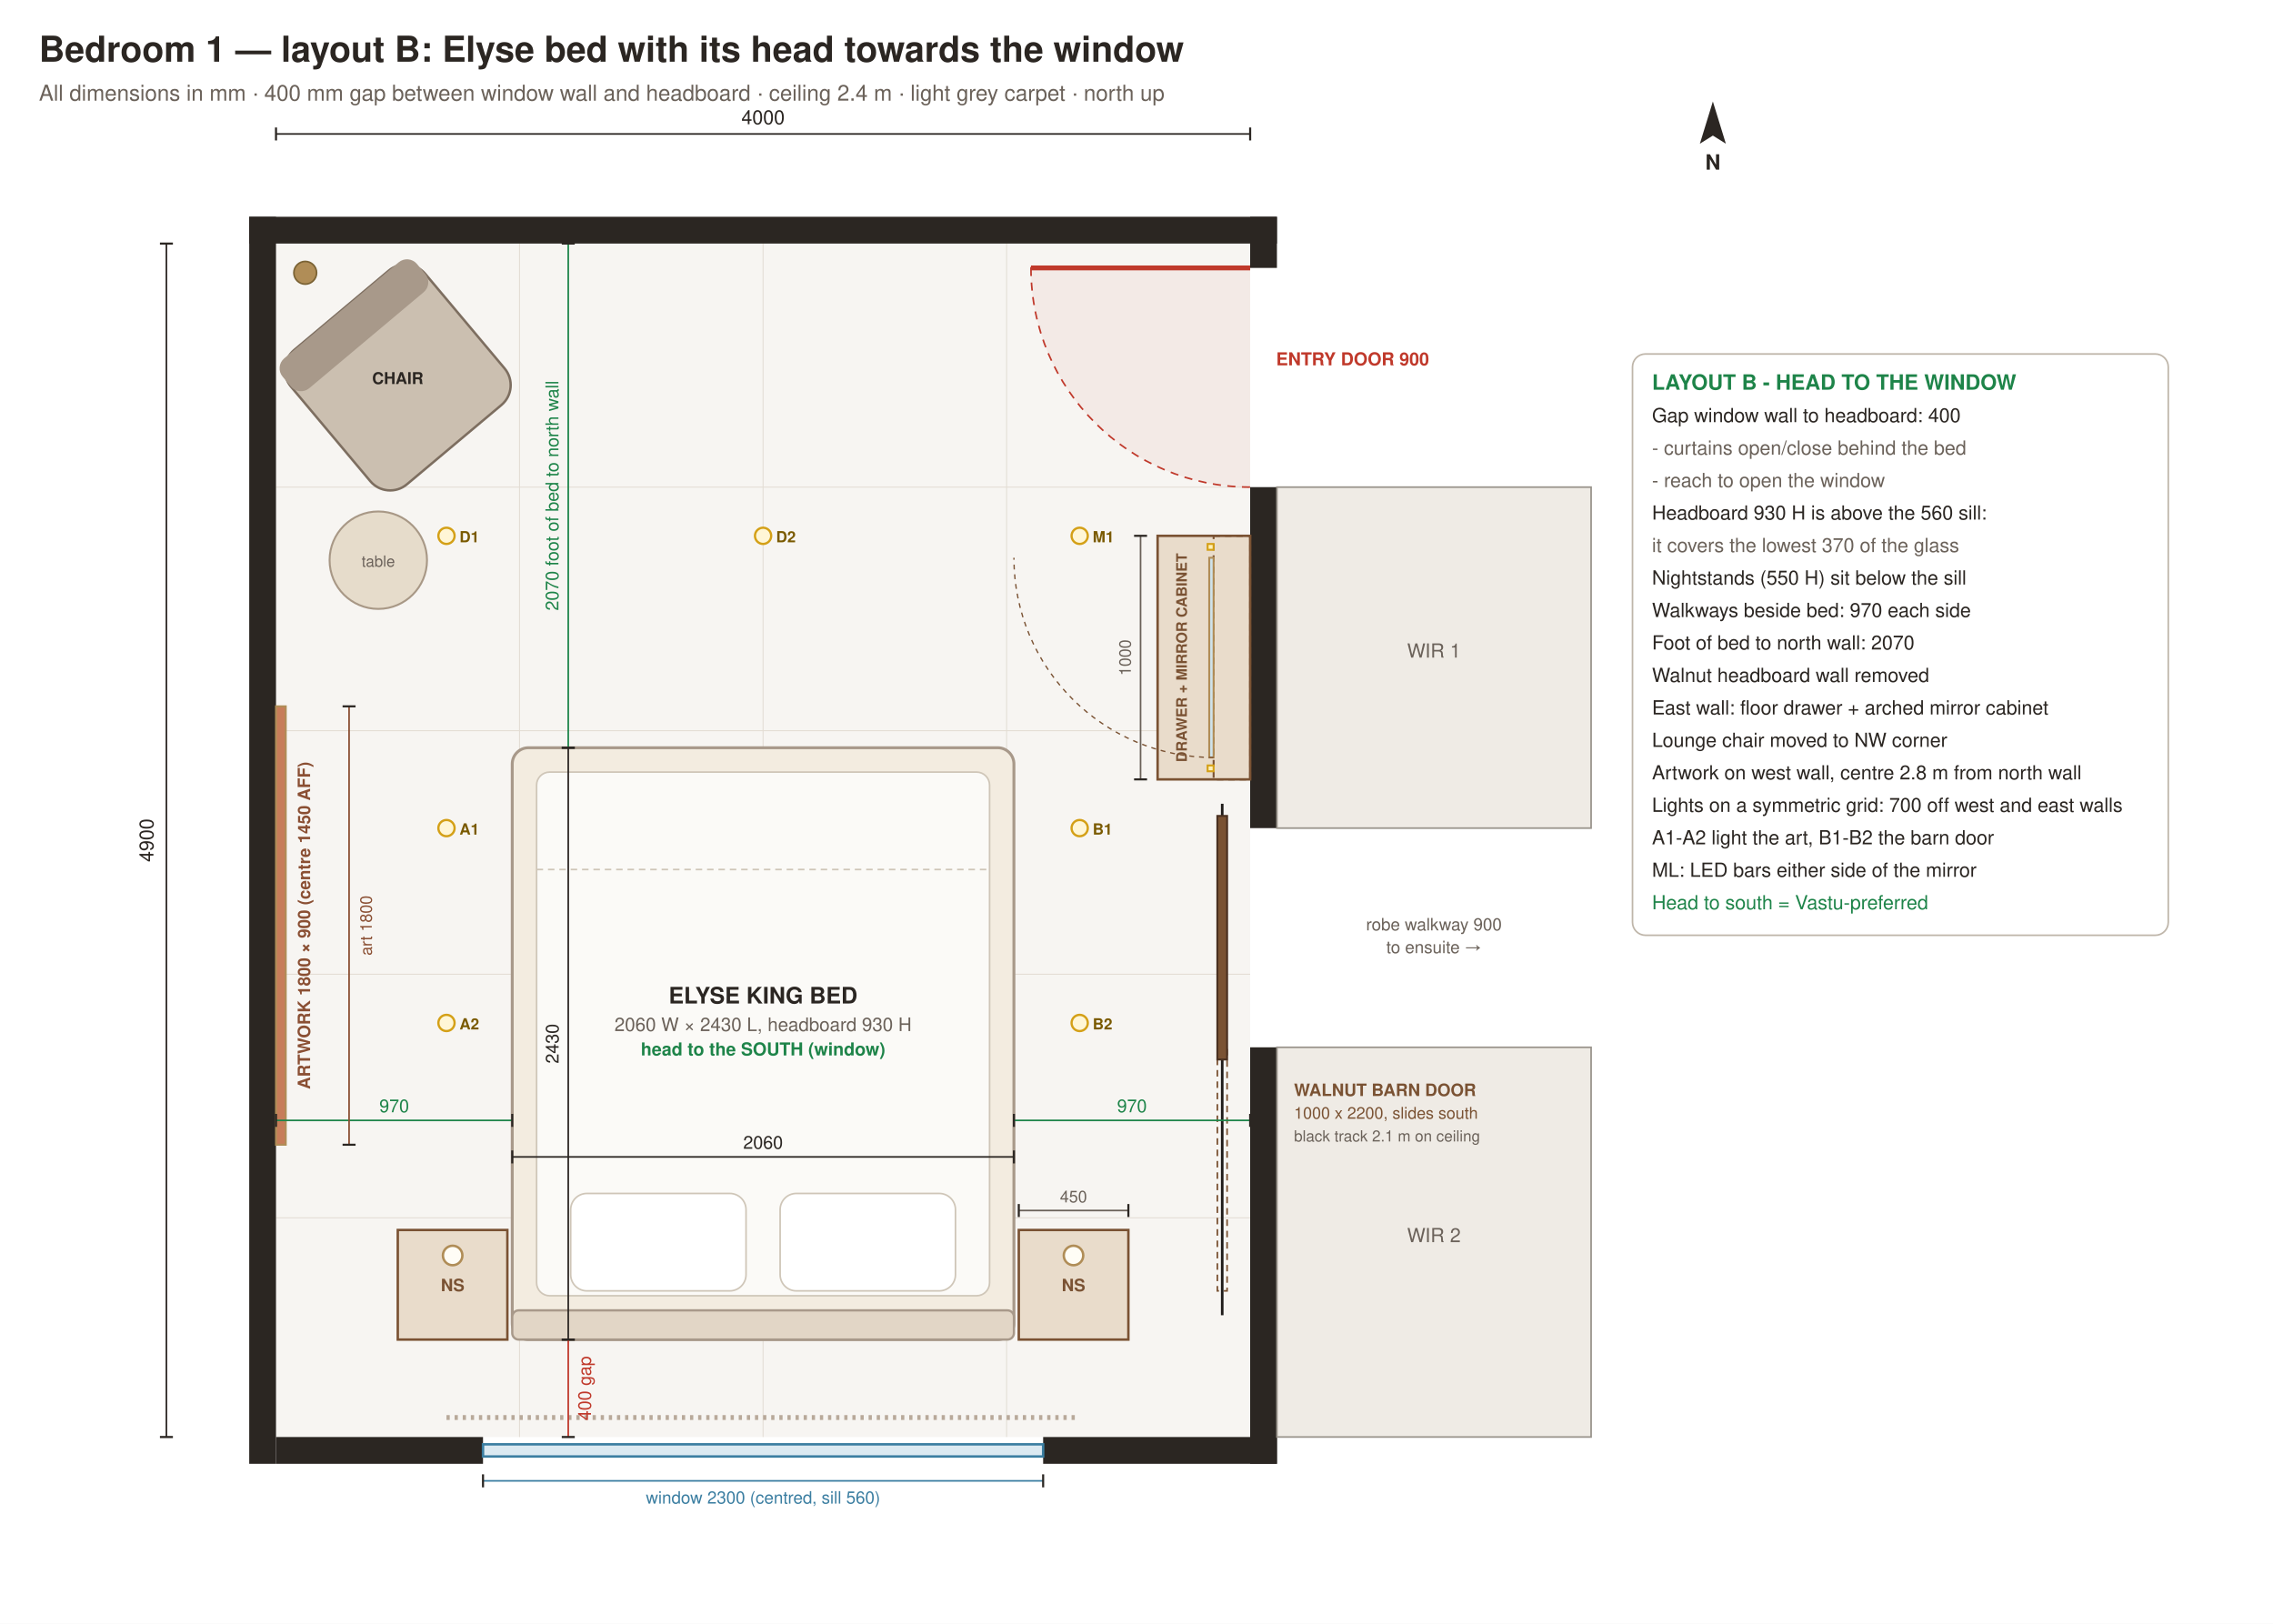
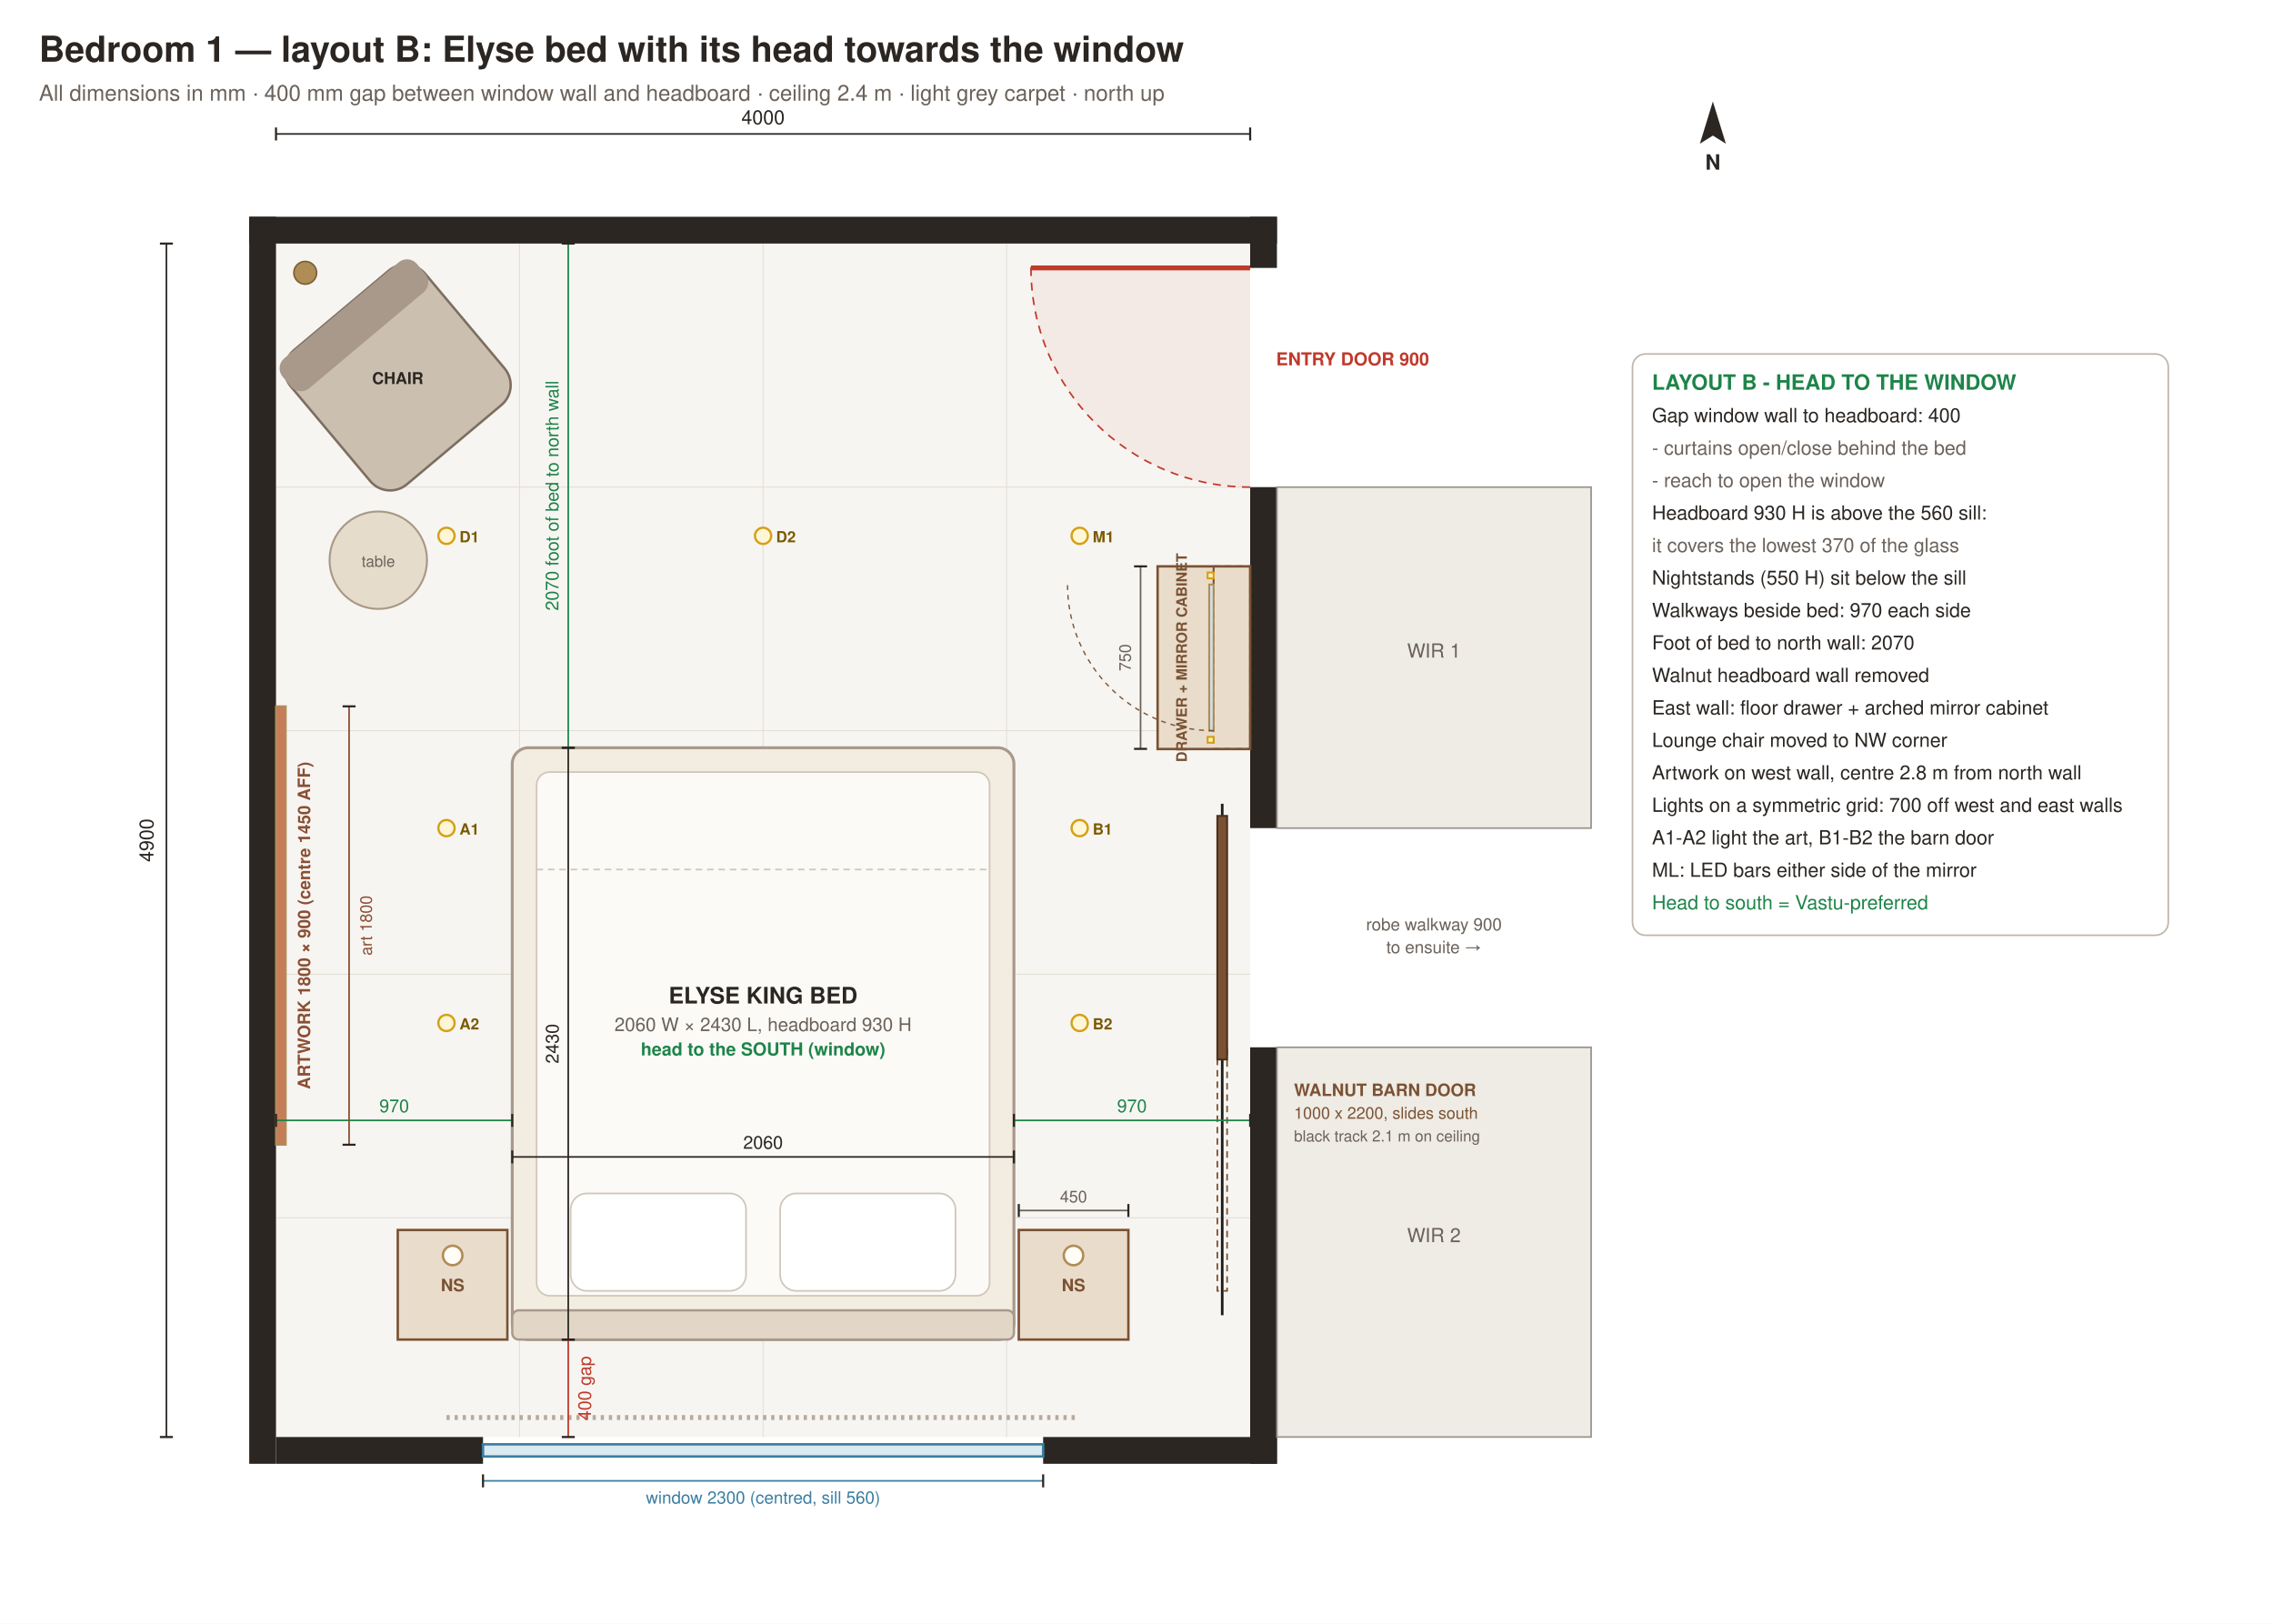
<svg xmlns="http://www.w3.org/2000/svg" width="1400" height="1000" viewBox="0 0 1400 1000" font-family="Helvetica, Arial, sans-serif">
  <rect width="1400" height="1000" fill="#ffffff" />
  <defs>
    <marker id="tk" viewBox="0 0 10 10" refX="5" refY="5" markerWidth="8" markerHeight="8" orient="auto">
      <path d="M5 0L5 10" stroke="#2b2622" stroke-width="1.6" />
    </marker>
  </defs>
  <text x="24" y="38" font-size="22" font-weight="700" fill="#2b2622">Bedroom 1 — layout B: Elyse bed with its head towards the window</text>
  <text x="24" y="62" font-size="13.5" fill="#6b625a">All dimensions in mm · 400 mm gap between window wall and headboard · ceiling 2.4 m · light grey carpet · north up</text>
  <rect x="170.0" y="150.0" width="600.0" height="735.0" fill="#f7f5f2" fill-opacity="1" stroke="none" stroke-width="0" rx="0" />
  <line x1="320.0" y1="150.0" x2="320.0" y2="885.0" stroke="#e3ddd4" stroke-width="0.6" />
  <line x1="470.0" y1="150.0" x2="470.0" y2="885.0" stroke="#e3ddd4" stroke-width="0.6" />
  <line x1="620.0" y1="150.0" x2="620.0" y2="885.0" stroke="#e3ddd4" stroke-width="0.6" />
  <line x1="170.0" y1="300.0" x2="770.0" y2="300.0" stroke="#e3ddd4" stroke-width="0.6" />
  <line x1="170.0" y1="450.0" x2="770.0" y2="450.0" stroke="#e3ddd4" stroke-width="0.6" />
  <line x1="170.0" y1="600.0" x2="770.0" y2="600.0" stroke="#e3ddd4" stroke-width="0.6" />
  <line x1="170.0" y1="750.0" x2="770.0" y2="750.0" stroke="#e3ddd4" stroke-width="0.6" />
  <rect x="153.5" y="133.5" width="16.5" height="768.0" fill="#2b2622" fill-opacity="1" stroke="#2b2622" stroke-width="0" rx="0" />
  <rect x="153.5" y="133.5" width="633.0" height="16.5" fill="#2b2622" fill-opacity="1" stroke="#2b2622" stroke-width="0" rx="0" />
  <rect x="170.0" y="885.0" width="127.5" height="16.5" fill="#2b2622" fill-opacity="1" stroke="#2b2622" stroke-width="0" rx="0" />
  <rect x="642.5" y="885.0" width="144.0" height="16.5" fill="#2b2622" fill-opacity="1" stroke="#2b2622" stroke-width="0" rx="0" />
  <rect x="297.5" y="889.5" width="345.0" height="7.5" fill="#dbe9f1" fill-opacity="1" stroke="#3b7ea1" stroke-width="1.5" rx="0" />
  <rect x="770.0" y="133.5" width="16.5" height="31.5" fill="#2b2622" fill-opacity="1" stroke="#2b2622" stroke-width="0" rx="0" />
  <rect x="770.0" y="300.0" width="16.5" height="210.0" fill="#2b2622" fill-opacity="1" stroke="#2b2622" stroke-width="0" rx="0" />
  <rect x="770.0" y="645.0" width="16.5" height="256.5" fill="#2b2622" fill-opacity="1" stroke="#2b2622" stroke-width="0" rx="0" />
  <path d="M770.0 165.0 L635.0 165.0 A135.0 135.0 0 0 0 770.0 300.0" fill="#c0392b" fill-opacity="0.06" stroke="#c0392b" stroke-width="1" stroke-dasharray="5 4" />
  <line x1="770.0" y1="165.0" x2="635.0" y2="165.0" stroke="#c0392b" stroke-width="3" />
  <text x="786.0" y="225.0" font-size="11" fill="#c0392b" text-anchor="start" font-weight="700">ENTRY DOOR 900</text>
  <rect x="786.5" y="300.0" width="193.5" height="210.0" fill="#efebe5" fill-opacity="1" stroke="#9a948c" stroke-width="1" rx="0" />
  <text x="883.2" y="405.0" font-size="12" fill="#6b625a" text-anchor="middle" font-weight="400">WIR 1</text>
  <rect x="786.5" y="645.0" width="193.5" height="240.0" fill="#efebe5" fill-opacity="1" stroke="#9a948c" stroke-width="1" rx="0" />
  <text x="883.2" y="765.0" font-size="12" fill="#6b625a" text-anchor="middle" font-weight="400">WIR 2</text>
  <text x="883.2" y="573.0" font-size="10.5" fill="#6b625a" text-anchor="middle" font-weight="400">robe walkway 900</text>
  <text x="883.2" y="587.0" font-size="10.5" fill="#6b625a" text-anchor="middle" font-weight="400">to ensuite →</text>
  <line x1="752.8" y1="495.0" x2="752.8" y2="810.0" stroke="#1f1c1a" stroke-width="1.6" />
  <rect x="749.8" y="645.0" width="6.0" height="150.0" fill="none" fill-opacity="1" stroke="#7a5233" stroke-width="1" rx="0" stroke-dasharray="4 3" />
  <rect x="749.8" y="502.5" width="6.0" height="150.0" fill="#7a5233" fill-opacity="1" stroke="#4a3020" stroke-width="1.2" rx="0" />
  <text x="797.0" y="675.0" font-size="10.5" fill="#7a5233" text-anchor="start" font-weight="700">WALNUT BARN DOOR</text>
  <text x="797.0" y="689.0" font-size="10" fill="#7a5233" text-anchor="start" font-weight="400">1000 x 2200, slides south</text>
  <text x="797.0" y="703.0" font-size="9.5" fill="#6b625a" text-anchor="start" font-weight="400">black track 2.1 m on ceiling</text>
  <line x1="275.0" y1="873.0" x2="665.0" y2="873.0" stroke="#b8a99a" stroke-width="3" stroke-dasharray="2 3" />
  <rect x="315.5" y="460.5" width="309.0" height="364.5" fill="#f3ece0" fill-opacity="1" stroke="#a8998a" stroke-width="1.8" rx="10" />
  <rect x="315.5" y="807.0" width="309.0" height="18.0" fill="#e2d6c6" fill-opacity="1" stroke="#a8998a" stroke-width="1.4" rx="4" />
  <rect x="330.5" y="475.5" width="279.0" height="322.5" fill="#fbfaf7" fill-opacity="1" stroke="#cfc6b8" stroke-width="1" rx="8" />
  <rect x="351.5" y="735.0" width="108.0" height="60.0" fill="#ffffff" fill-opacity="1" stroke="#cfc6b8" stroke-width="1" rx="10" />
  <rect x="480.5" y="735.0" width="108.0" height="60.0" fill="#ffffff" fill-opacity="1" stroke="#cfc6b8" stroke-width="1" rx="10" />
  <line x1="330.5" y1="535.5" x2="609.5" y2="535.5" stroke="#cfc6b8" stroke-width="1" stroke-dasharray="4 3" />
  <text x="470.0" y="618.0" font-size="14" fill="#2b2622" text-anchor="middle" font-weight="700">ELYSE KING BED</text>
  <text x="470.0" y="635.0" font-size="11.5" fill="#6b625a" text-anchor="middle" font-weight="400">2060 W × 2430 L, headboard 930 H</text>
  <text x="470.0" y="650.0" font-size="11" fill="#1e8449" text-anchor="middle" font-weight="700">head to the SOUTH (window)</text>
  <rect x="245.0" y="757.5" width="67.5" height="67.5" fill="#e9dccb" fill-opacity="1" stroke="#7a5233" stroke-width="1.5" rx="0" />
  <text x="278.8" y="795.2" font-size="10.5" fill="#7a5233" text-anchor="middle" font-weight="700">NS</text>
  <circle cx="278.8" cy="773.2" r="6" fill="#fffdf6" stroke="#b08d57" stroke-width="1.5" />
  <rect x="627.5" y="757.5" width="67.5" height="67.5" fill="#e9dccb" fill-opacity="1" stroke="#7a5233" stroke-width="1.5" rx="0" />
  <text x="661.2" y="795.2" font-size="10.5" fill="#7a5233" text-anchor="middle" font-weight="700">NS</text>
  <circle cx="661.2" cy="773.2" r="6" fill="#fffdf6" stroke="#b08d57" stroke-width="1.5" />
  <rect x="170.0" y="435.0" width="6.0" height="270.0" fill="#c77d5a" fill-opacity="1" stroke="#b08d57" stroke-width="1.2" rx="0" />
  <text x="191.0" y="570.0" font-size="10.5" fill="#8a4f33" text-anchor="middle" font-weight="700" transform="rotate(-90 191.0 570.0)">ARTWORK 1800 × 900 (centre 1450 AFF)</text>
-   <rect x="713.0" y="330.0" width="57.0" height="150.0" fill="#e9dccb" fill-opacity="1" stroke="#7a5233" stroke-width="1.5" rx="0" />
-   <rect x="747.5" y="330.0" width="22.5" height="150.0" fill="none" fill-opacity="1" stroke="#7a5233" stroke-width="1.2" rx="0" stroke-dasharray="4 3" />
-   <rect x="744.8" y="343.5" width="2.7" height="123.0" fill="#cfe3ec" fill-opacity="1" stroke="#b08d57" stroke-width="1.2" rx="0" />
-   <path d="M747.5 466.5 A123 123 0 0 1 624.5 343.5" fill="none" stroke="#7a5233" stroke-width="0.8" stroke-dasharray="3 3" />
-   <rect x="743.8" y="335.0" width="3.7" height="3.6" fill="#fff1b8" fill-opacity="1" stroke="#d4a017" stroke-width="1.2" rx="0" />
-   <rect x="743.8" y="471.4" width="3.7" height="3.6" fill="#fff1b8" fill-opacity="1" stroke="#d4a017" stroke-width="1.2" rx="0" />
+   <rect x="713.0" y="348.8" width="57.0" height="112.5" fill="#e9dccb" fill-opacity="1" stroke="#7a5233" stroke-width="1.5" rx="0" />
+   <rect x="747.5" y="348.8" width="22.5" height="112.5" fill="none" fill-opacity="1" stroke="#7a5233" stroke-width="1.2" rx="0" stroke-dasharray="4 3" />
+   <rect x="744.8" y="360.0" width="2.7" height="90.0" fill="#cfe3ec" fill-opacity="1" stroke="#b08d57" stroke-width="1.2" rx="0" />
+   <path d="M747.5 450.0 A90.0 90.0 0 0 1 657.5 360.0" fill="none" stroke="#7a5233" stroke-width="0.8" stroke-dasharray="3 3" />
+   <rect x="743.8" y="352.6" width="3.7" height="3.6" fill="#fff1b8" fill-opacity="1" stroke="#d4a017" stroke-width="1.2" rx="0" />
+   <rect x="743.8" y="453.8" width="3.7" height="3.6" fill="#fff1b8" fill-opacity="1" stroke="#d4a017" stroke-width="1.2" rx="0" />
  <text x="731.0" y="405.0" font-size="9" fill="#7a5233" text-anchor="middle" font-weight="700" transform="rotate(-90 731.0 405.0)">DRAWER + MIRROR CABINET</text>
  <g transform="translate(245.0 232.5) rotate(-40)">
    <rect x="-54.0" y="-54.0" width="108.0" height="108.0" rx="16" fill="#cbbfb0" stroke="#7d6e60" stroke-width="1.5" />
    <rect x="-54.0" y="-54.0" width="108.0" height="24.0" rx="8" fill="#a8998a" />
  </g>
  <text x="245.0" y="236.5" font-size="10" fill="#2b2622" text-anchor="middle" font-weight="700">CHAIR</text>
  <circle cx="233.0" cy="345.0" r="30.0" fill="#e6dccb" stroke="#a89886" stroke-width="1.2" />
  <text x="233.0" y="349.0" font-size="9.5" fill="#6b625a" text-anchor="middle" font-weight="400">table</text>
  <circle cx="188.0" cy="168.0" r="7" fill="#b08d57" stroke="#7a6234" stroke-width="1" />
  <circle cx="275.0" cy="330.0" r="5" fill="#fff6d6" stroke="#d4a017" stroke-width="1.4" />
  <text x="283.0" y="334.0" font-size="9.5" fill="#7a5a00" text-anchor="start" font-weight="700">D1</text>
  <circle cx="470.0" cy="330.0" r="5" fill="#fff6d6" stroke="#d4a017" stroke-width="1.4" />
  <text x="478.0" y="334.0" font-size="9.5" fill="#7a5a00" text-anchor="start" font-weight="700">D2</text>
  <circle cx="665.0" cy="330.0" r="5" fill="#fff6d6" stroke="#d4a017" stroke-width="1.4" />
  <text x="673.0" y="334.0" font-size="9.5" fill="#7a5a00" text-anchor="start" font-weight="700">M1</text>
  <circle cx="275.0" cy="510.0" r="5" fill="#fff6d6" stroke="#d4a017" stroke-width="1.4" />
  <text x="283.0" y="514.0" font-size="9.5" fill="#7a5a00" text-anchor="start" font-weight="700">A1</text>
  <circle cx="275.0" cy="630.0" r="5" fill="#fff6d6" stroke="#d4a017" stroke-width="1.4" />
  <text x="283.0" y="634.0" font-size="9.5" fill="#7a5a00" text-anchor="start" font-weight="700">A2</text>
  <circle cx="665.0" cy="510.0" r="5" fill="#fff6d6" stroke="#d4a017" stroke-width="1.4" />
  <text x="673.0" y="514.0" font-size="9.5" fill="#7a5a00" text-anchor="start" font-weight="700">B1</text>
  <circle cx="665.0" cy="630.0" r="5" fill="#fff6d6" stroke="#d4a017" stroke-width="1.4" />
  <text x="673.0" y="634.0" font-size="9.5" fill="#7a5a00" text-anchor="start" font-weight="700">B2</text>
  <line x1="170.0" y1="82.5" x2="770.0" y2="82.5" stroke="#2b2622" stroke-width="1" marker-end="url(#tk)" marker-start="url(#tk)" />
  <text x="470.0" y="76.5" font-size="12" fill="#2b2622" text-anchor="middle" font-weight="400">4000</text>
  <line x1="102.5" y1="150.0" x2="102.5" y2="885.0" stroke="#2b2622" stroke-width="1" marker-end="url(#tk)" marker-start="url(#tk)" />
  <text x="94.5" y="517.5" font-size="12" fill="#2b2622" text-anchor="middle" font-weight="400" transform="rotate(-90 94.5 517.5)">4900</text>
  <line x1="170.0" y1="690.0" x2="315.5" y2="690.0" stroke="#1e8449" stroke-width="1" marker-end="url(#tk)" marker-start="url(#tk)" />
  <text x="242.8" y="685.0" font-size="11" fill="#1e8449" text-anchor="middle" font-weight="400">970</text>
  <line x1="315.5" y1="712.5" x2="624.5" y2="712.5" stroke="#2b2622" stroke-width="1" marker-end="url(#tk)" marker-start="url(#tk)" />
  <text x="470.0" y="707.5" font-size="11" fill="#2b2622" text-anchor="middle" font-weight="400">2060</text>
  <line x1="624.5" y1="690.0" x2="770.0" y2="690.0" stroke="#1e8449" stroke-width="1" marker-end="url(#tk)" marker-start="url(#tk)" />
  <text x="697.2" y="685.0" font-size="11" fill="#1e8449" text-anchor="middle" font-weight="400">970</text>
  <line x1="350.0" y1="150.0" x2="350.0" y2="460.5" stroke="#1e8449" stroke-width="1" marker-end="url(#tk)" marker-start="url(#tk)" />
  <text x="344.0" y="305.2" font-size="11" fill="#1e8449" text-anchor="middle" font-weight="400" transform="rotate(-90 344.0 305.25)">2070 foot of bed to north wall</text>
  <line x1="350.0" y1="460.5" x2="350.0" y2="825.0" stroke="#2b2622" stroke-width="1" marker-end="url(#tk)" marker-start="url(#tk)" />
  <text x="344.0" y="642.8" font-size="11" fill="#2b2622" text-anchor="middle" font-weight="400" transform="rotate(-90 344.0 642.75)">2430</text>
  <line x1="350.0" y1="825.0" x2="350.0" y2="885.0" stroke="#c0392b" stroke-width="1" marker-end="url(#tk)" marker-start="url(#tk)" />
  <text x="364.0" y="855.0" font-size="11" fill="#c0392b" text-anchor="middle" font-weight="400" transform="rotate(-90 364.0 855.0)">400 gap</text>
  <line x1="627.5" y1="745.5" x2="695.0" y2="745.5" stroke="#6b625a" stroke-width="1" marker-end="url(#tk)" marker-start="url(#tk)" />
  <text x="661.2" y="740.5" font-size="10" fill="#6b625a" text-anchor="middle" font-weight="400">450</text>
  <line x1="297.5" y1="912.0" x2="642.5" y2="912.0" stroke="#3b7ea1" stroke-width="1" marker-end="url(#tk)" marker-start="url(#tk)" />
  <text x="470.0" y="926.0" font-size="10.5" fill="#3b7ea1" text-anchor="middle" font-weight="400">window 2300 (centred, sill 560)</text>
-   <line x1="702.5" y1="330.0" x2="702.5" y2="480.0" stroke="#6b625a" stroke-width="1" marker-end="url(#tk)" marker-start="url(#tk)" />
-   <text x="696.5" y="405.0" font-size="10" fill="#6b625a" text-anchor="middle" font-weight="400" transform="rotate(-90 696.5 405.0)">1000</text>
+   <line x1="702.5" y1="348.8" x2="702.5" y2="461.2" stroke="#6b625a" stroke-width="1" marker-end="url(#tk)" marker-start="url(#tk)" />
+   <text x="696.5" y="405.0" font-size="10" fill="#6b625a" text-anchor="middle" font-weight="400" transform="rotate(-90 696.5 405.0)">750</text>
  <line x1="215.0" y1="435.0" x2="215.0" y2="705.0" stroke="#8a4f33" stroke-width="1" marker-end="url(#tk)" marker-start="url(#tk)" />
  <text x="229.0" y="570.0" font-size="10" fill="#8a4f33" text-anchor="middle" font-weight="400" transform="rotate(-90 229.0 570.0)">art 1800</text>
  <text x="1025.0" y="82.5" font-size="1" fill="#2b2622" text-anchor="start" font-weight="400" />
  <g transform="translate(1055.0 82.5)">
    <polygon points="0,-20 8,6 0,1 -8,6" fill="#2b2622" />
    <text x="0" y="22" font-size="13" font-weight="700" text-anchor="middle" fill="#2b2622">N</text>
  </g>
  <rect x="1005.5" y="218.0" width="330" height="358" rx="8" fill="#ffffff" stroke="#bfb6aa" />
  <text x="1017.5" y="240.0" font-size="13" fill="#1e8449" text-anchor="start" font-weight="700">LAYOUT B - HEAD TO THE WINDOW</text>
  <text x="1017.5" y="260.0" font-size="12" fill="#2b2622" text-anchor="start" font-weight="400">Gap window wall to headboard: 400</text>
  <text x="1017.5" y="280.0" font-size="12" fill="#6b625a" text-anchor="start" font-weight="400">  - curtains open/close behind the bed</text>
  <text x="1017.5" y="300.0" font-size="12" fill="#6b625a" text-anchor="start" font-weight="400">  - reach to open the window</text>
  <text x="1017.5" y="320.0" font-size="12" fill="#2b2622" text-anchor="start" font-weight="400">Headboard 930 H is above the 560 sill:</text>
  <text x="1017.5" y="340.0" font-size="12" fill="#6b625a" text-anchor="start" font-weight="400">  it covers the lowest 370 of the glass</text>
  <text x="1017.5" y="360.0" font-size="12" fill="#2b2622" text-anchor="start" font-weight="400">Nightstands (550 H) sit below the sill</text>
  <text x="1017.5" y="380.0" font-size="12" fill="#2b2622" text-anchor="start" font-weight="400">Walkways beside bed: 970 each side</text>
  <text x="1017.5" y="400.0" font-size="12" fill="#2b2622" text-anchor="start" font-weight="400">Foot of bed to north wall: 2070</text>
  <text x="1017.5" y="420.0" font-size="12" fill="#2b2622" text-anchor="start" font-weight="400">Walnut headboard wall removed</text>
  <text x="1017.5" y="440.0" font-size="12" fill="#2b2622" text-anchor="start" font-weight="400">East wall: floor drawer + arched mirror cabinet</text>
  <text x="1017.5" y="460.0" font-size="12" fill="#2b2622" text-anchor="start" font-weight="400">Lounge chair moved to NW corner</text>
  <text x="1017.5" y="480.0" font-size="12" fill="#2b2622" text-anchor="start" font-weight="400">Artwork on west wall, centre 2.8 m from north wall</text>
  <text x="1017.5" y="500.0" font-size="12" fill="#2b2622" text-anchor="start" font-weight="400">Lights on a symmetric grid: 700 off west and east walls</text>
  <text x="1017.5" y="520.0" font-size="12" fill="#2b2622" text-anchor="start" font-weight="400">A1-A2 light the art, B1-B2 the barn door</text>
  <text x="1017.5" y="540.0" font-size="12" fill="#2b2622" text-anchor="start" font-weight="400">ML: LED bars either side of the mirror</text>
  <text x="1017.5" y="560.0" font-size="12" fill="#1e8449" text-anchor="start" font-weight="400">Head to south = Vastu-preferred</text>
</svg>
